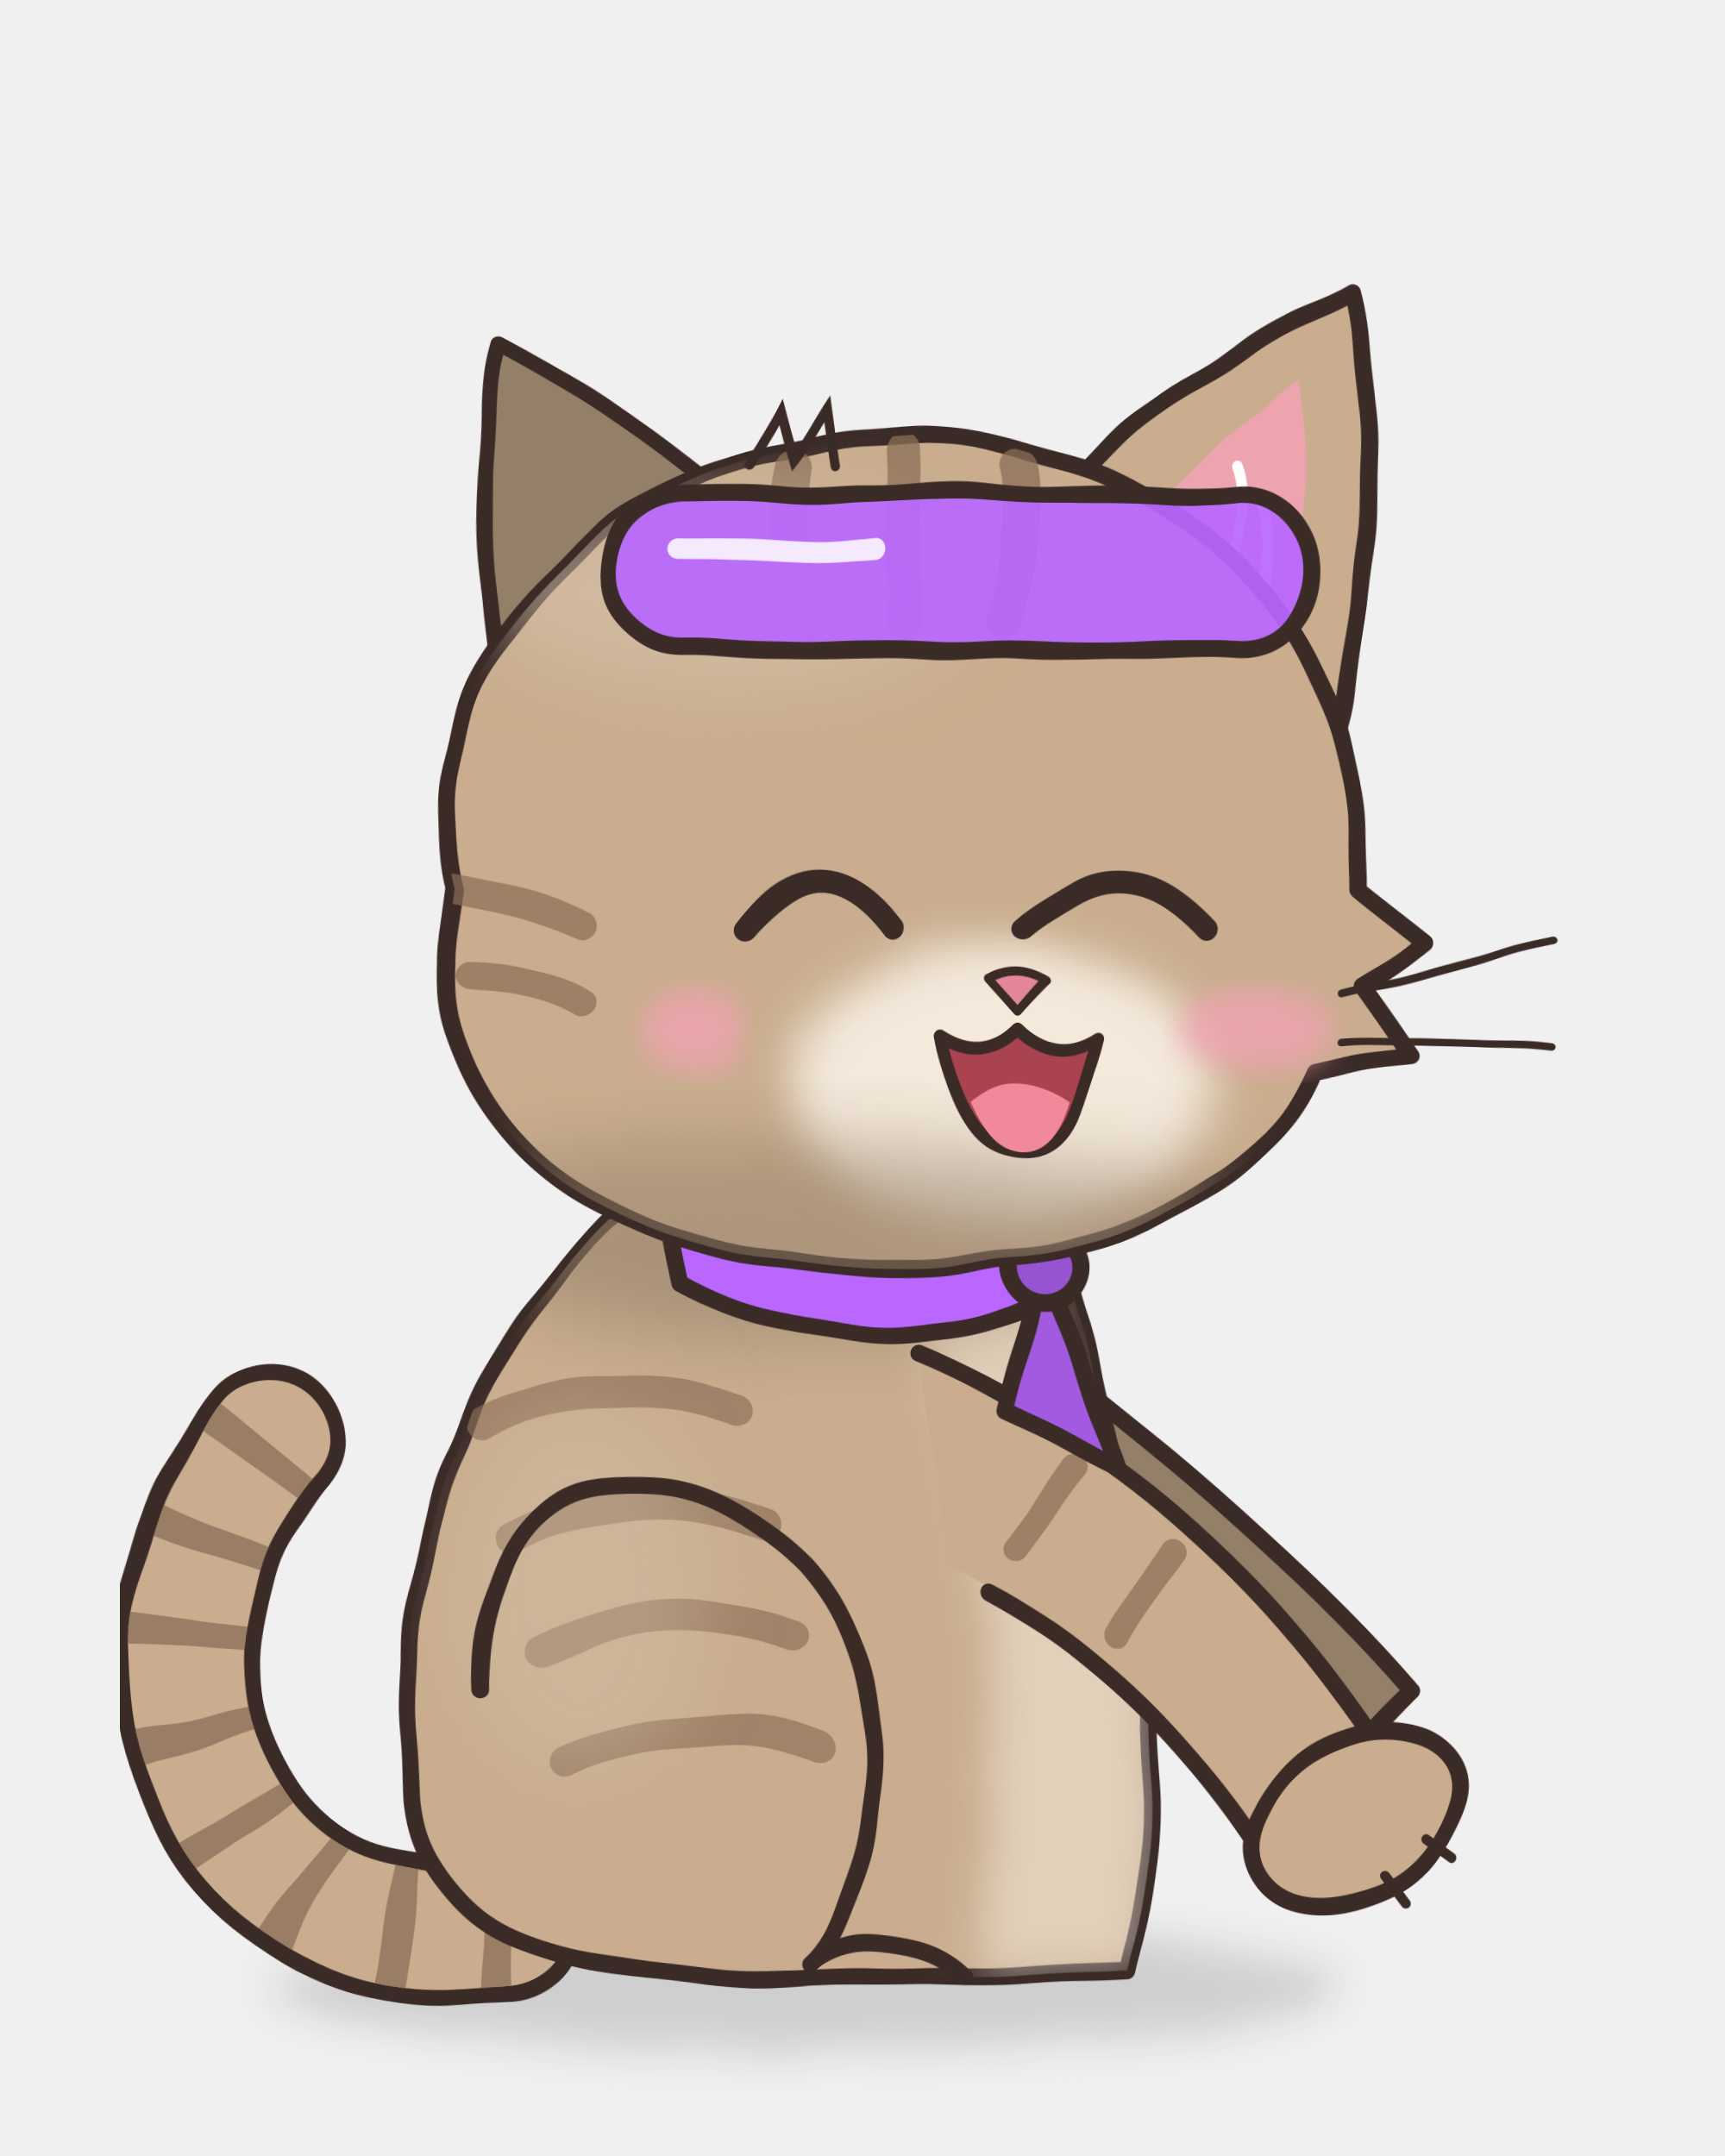
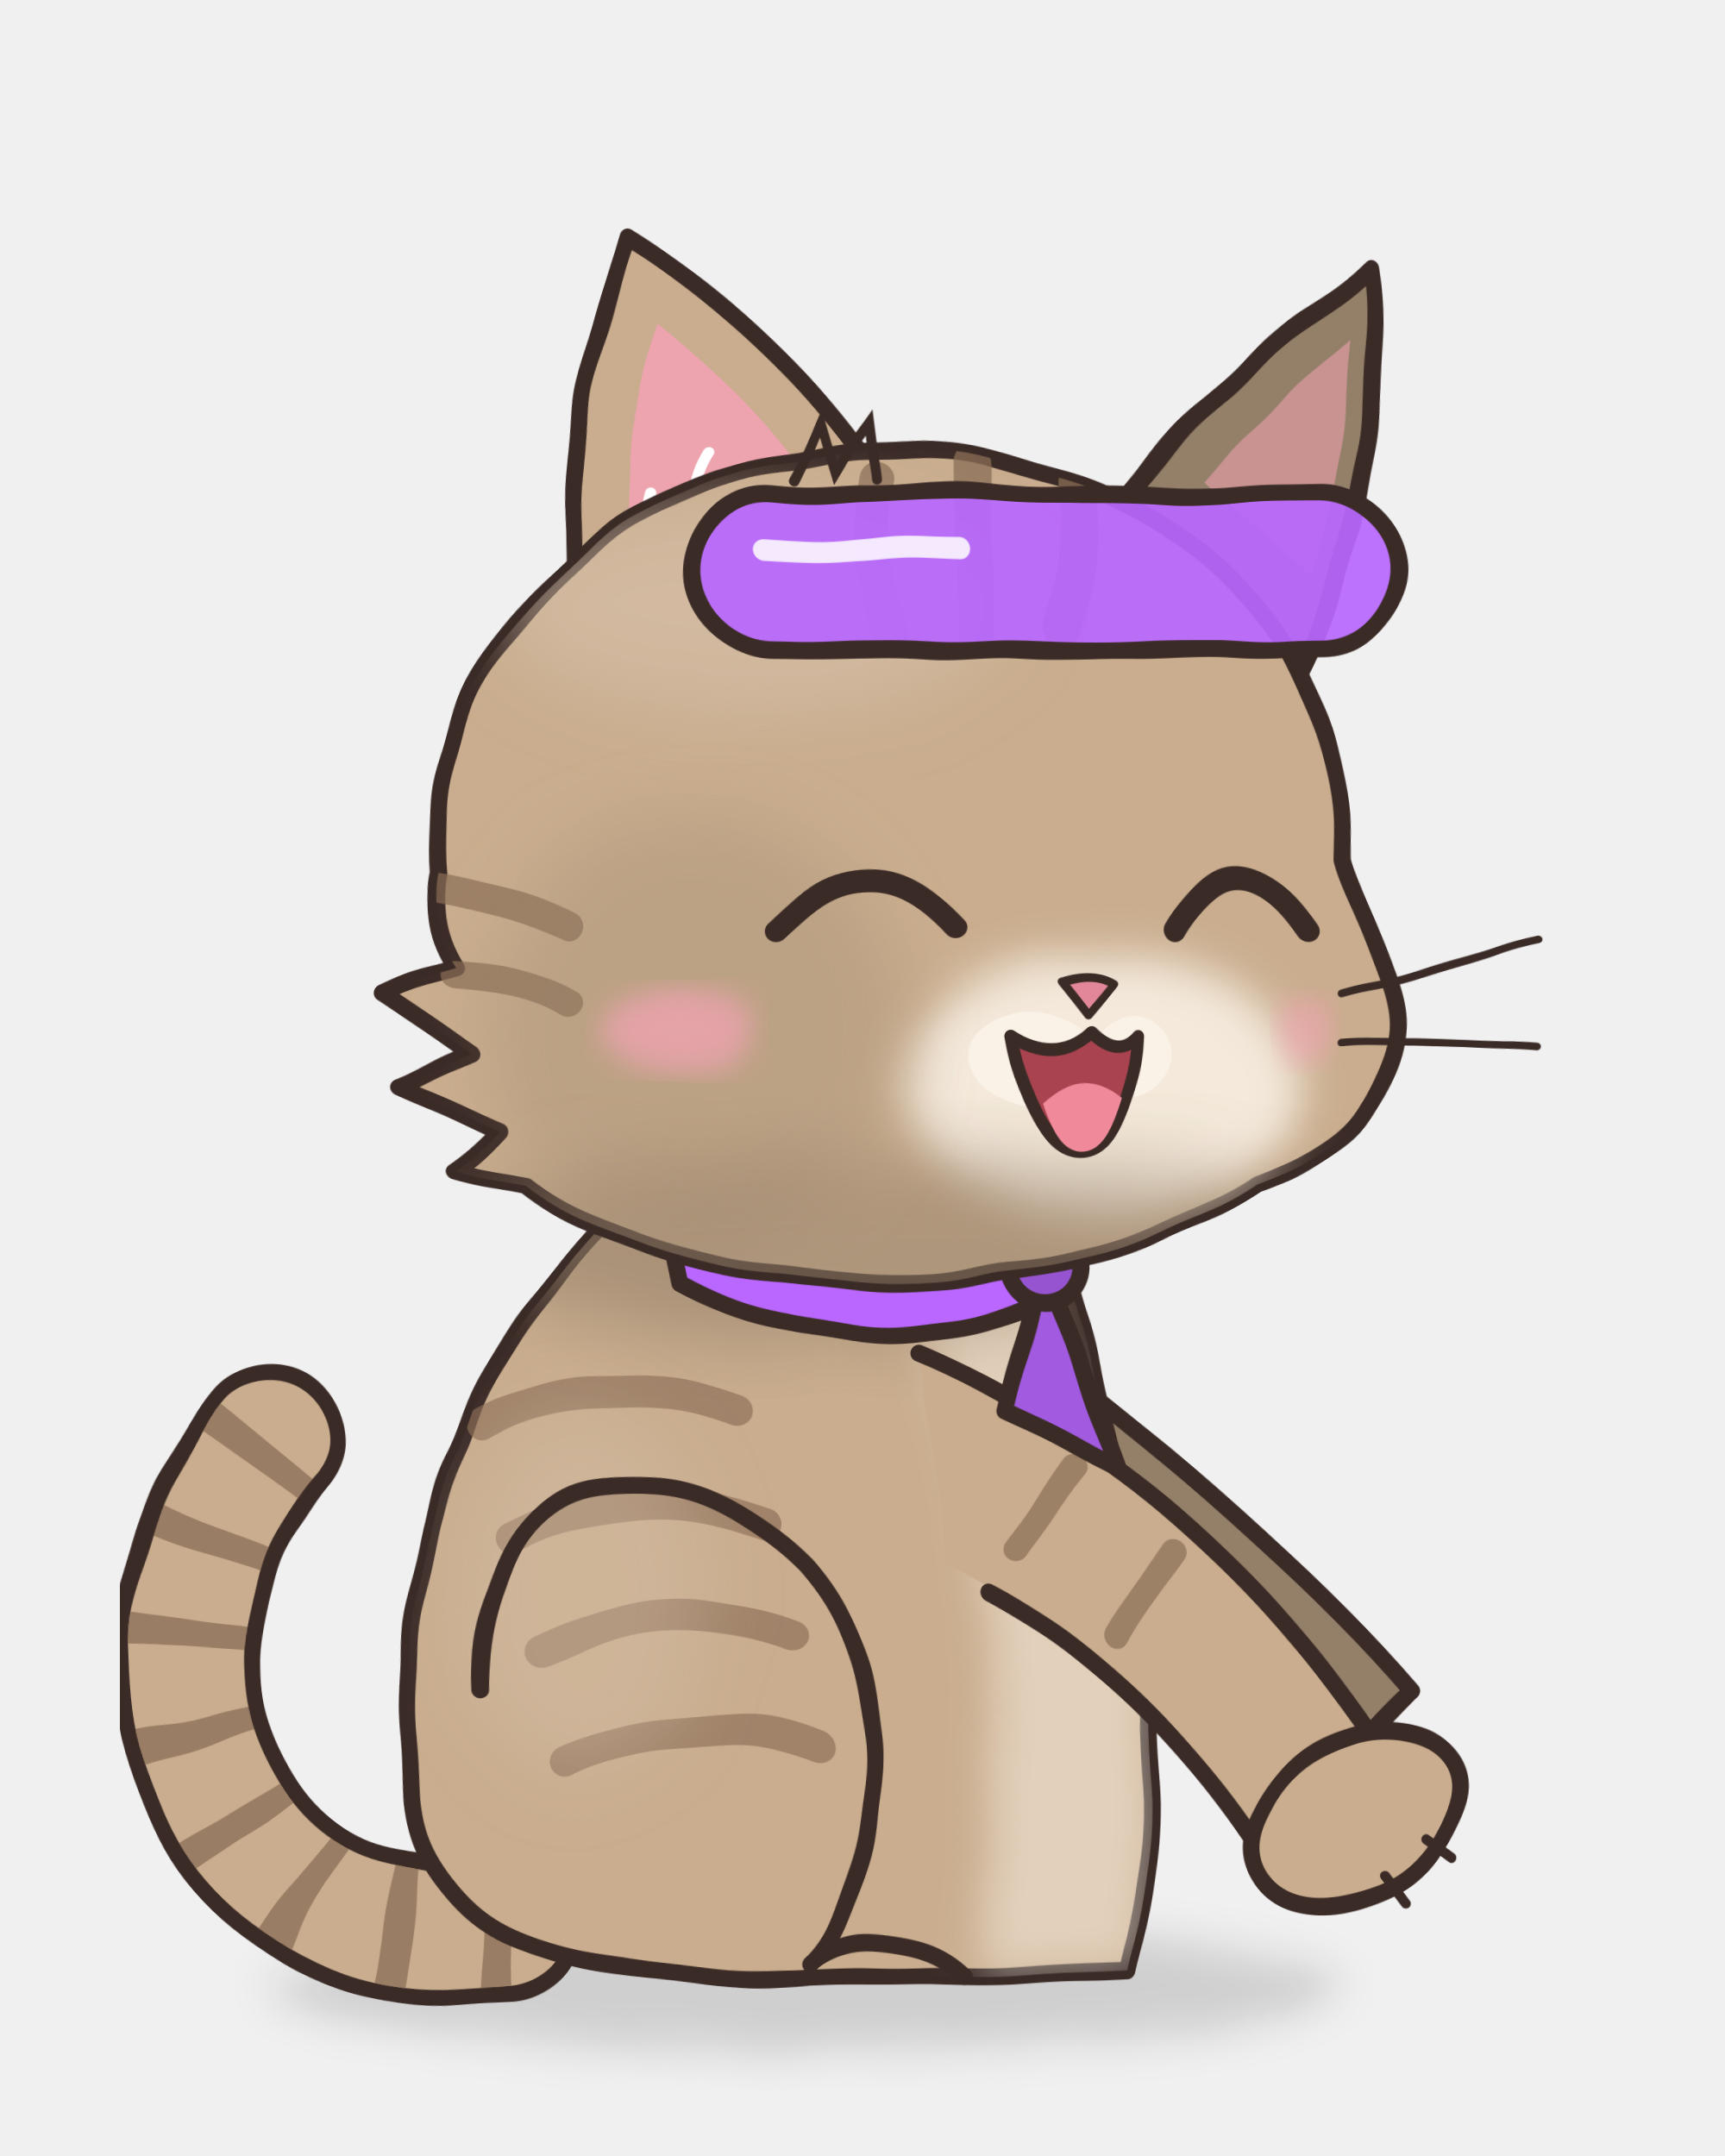
<svg xmlns="http://www.w3.org/2000/svg" viewBox="-104 -252 208 260">
  <defs>
    <filter id="ink" x="-5%" y="-5%" width="110%" height="110%">
      <feTurbulence type="fractalNoise" baseFrequency=".05" numOctaves="2" seed="3" result="n" />
      <feDisplacementMap in="SourceGraphic" in2="n" scale="2.2" />
    </filter>
    <filter id="pencil">
      <feTurbulence type="fractalNoise" baseFrequency="1.1 .35" numOctaves="2" seed="5" />
      <feColorMatrix values="0 0 0 0 .25  0 0 0 0 .2  0 0 0 0 .18  0 0 0 .22 -.02" />
      <feComposite in2="SourceGraphic" operator="in" />
    </filter>
    <filter id="blur1">
      <feGaussianBlur stdDeviation="1" />
    </filter>
    <filter id="blur2">
      <feGaussianBlur stdDeviation="2" />
    </filter>
    <filter id="blur3" x="-30%" y="-30%" width="160%" height="160%">
      <feGaussianBlur stdDeviation="3" />
    </filter>
    <filter id="blur4" x="-30%" y="-30%" width="160%" height="160%">
      <feGaussianBlur stdDeviation="5" />
    </filter>
  </defs>
  <g transform="translate(0 -150) scale(.85) translate(-120 -94)">
    <defs>
      <clipPath id="hscyberpunkwhitehappy">
-         <path d="M62 100 C56 62 88 36 126 36 C164 36 192 62 190 100 L200 108 L191 114 L198 124 L184 126 C174 146 150 154 124 154 C98 154 74 146 64 126 C60 118 60 108 62 100 Z" />
+         <path d="M60 98 C58 60 90 38 124 38 C160 38 188 60 188 96 C190 104 196 112 196 120 C196 130 188 138 176 142 C164 150 144 156 124 156 C102 156 82 150 72 142 L62 140 L68 134 L54 128 L64 123 L52 115 L62 111 C59 106 59 102 60 98 Z" />
      </clipPath>
      <clipPath id="bscyberpunkwhitehappy">
        <path d="M100 138 C68 150 52 194 56 228 C58 250 80 256 112 254 L158 254 C164 232 160 196 150 158 Z" />
      </clipPath>
    </defs>
    <g filter="url(#ink)">
      <ellipse cx="112" cy="256" rx="76" ry="9" fill="#000" opacity=".14" filter="url(#blur3)" />
      <path d="M70 248 C22 252 14 204 36 178" stroke="#3b2b27" stroke-width="21" fill="none" stroke-linecap="round" />
      <path d="M70 248 C22 252 14 204 36 178" stroke="#c9ad8e" stroke-width="16.5" fill="none" stroke-linecap="round" />
      <path d="M70 248 C22 252 14 204 36 178" stroke="#8a6d55" stroke-width="16.5" fill="none" stroke-dasharray="4 10" opacity=".75" />
      <path d="M150 170 C168 184 186 200 198 214 L186 226 C174 214 158 200 146 192 Z" stroke="#3b2b27" stroke-width="2.4" stroke-linejoin="round" stroke-linecap="round" fill="#948069" />
      <path d="M100 138 C68 150 52 194 56 228 C58 250 80 256 112 254 L158 254 C164 232 160 196 150 158 Z" stroke="#3b2b27" stroke-width="2.4" stroke-linejoin="round" stroke-linecap="round" fill="#c9ad8e" />
      <g clip-path="url(#bscyberpunkwhitehappy)">
        <path d="M126 140 C150 150 166 200 160 254 L136 254 C142 210 136 170 120 146Z" fill="#fbf3e8" opacity=".5" filter="url(#blur3)" />
        <path d="M66 176 q18 -8 36 -2" stroke="#8a6d55" stroke-width="4.5" fill="none" stroke-linecap="round" opacity=".65" />
        <path d="M70 192 q18 -8 36 -2" stroke="#8a6d55" stroke-width="4.5" fill="none" stroke-linecap="round" opacity=".65" />
        <path d="M74 208 q18 -8 36 -2" stroke="#8a6d55" stroke-width="4.5" fill="none" stroke-linecap="round" opacity=".65" />
        <path d="M78 224 q18 -8 36 -2" stroke="#8a6d55" stroke-width="4.5" fill="none" stroke-linecap="round" opacity=".65" />
        <ellipse cx="110" cy="150" rx="44" ry="14" fill="#948069" opacity=".6" filter="url(#blur4)" />
        <ellipse cx="80" cy="200" rx="18" ry="26" fill="#d8c3ad" opacity=".35" filter="url(#blur4)" />
      </g>
      <path d="M66 214 C64 182 92 176 112 196 C126 212 124 240 112 252" fill="none" stroke="#3b2b27" stroke-width="2.4" stroke-linejoin="round" stroke-linecap="round" />
      <path d="M112 252 C116 248 128 248 134 254" fill="none" stroke="#3b2b27" stroke-width="2.4" stroke-linejoin="round" stroke-linecap="round" />
      <path d="M128 166 C152 176 176 196 192 220 L176 236 C164 218 148 204 132 196 Z" fill="#c9ad8e" />
      <path d="M128 166 C152 176 176 196 192 220" fill="none" stroke="#3b2b27" stroke-width="2.4" stroke-linejoin="round" stroke-linecap="round" />
      <path d="M176 236 C164 218 150 206 138 200" fill="none" stroke="#3b2b27" stroke-width="2.4" stroke-linejoin="round" stroke-linecap="round" />
      <path d="M150 182 l-8 12 M164 194 l-8 12" stroke="#8a6d55" stroke-width="3.5" stroke-linecap="round" opacity=".7" />
      <ellipse cx="190" cy="232" rx="16" ry="11" stroke="#3b2b27" stroke-width="2.4" stroke-linejoin="round" stroke-linecap="round" fill="#c9ad8e" transform="rotate(-30 190 232)" />
      <path d="M194 240 l3 4 M200 235 l4 3" stroke="#3b2b27" stroke-width="1.4" fill="none" stroke-linecap="round" />
      <path d="M92 144 Q122 160 150 148 L148 158 Q120 170 94 156 Z" stroke="#3b2b27" stroke-width="2.4" stroke-linejoin="round" stroke-linecap="round" fill="#b967ff" />
      <path d="M146 154 L156 182 L140 174 Z" stroke="#3b2b27" stroke-width="2.4" stroke-linejoin="round" stroke-linecap="round" fill="#a25ae0" />
      <circle cx="146" cy="154" r="5" stroke="#3b2b27" stroke-width="2.4" stroke-linejoin="round" stroke-linecap="round" fill="#9754d1" />
-       <g transform="translate(12 6) scale(.9) translate(6 4)">
-         <path d="M60 82 C54 58 52 34 57 15 C76 25 92 37 103 49 Z" stroke="#3b2b27" stroke-width="2.4" stroke-linejoin="round" stroke-linecap="round" fill="#948069" />
+       <path d="M154 48 C166 34 180 20 192 12 C194 32 190 52 182 70 Z" stroke="#3b2b27" stroke-width="2.4" stroke-linejoin="round" stroke-linecap="round" fill="#948069" />
+       <path d="M168 42 C176 34 184 27 189 22 C189 34 187 46 184 56 Z" fill="#f2a3b3" opacity=".55" />
+       <path d="M80 72 C77 50 79 28 87 8 C103 18 117 32 126 48 Z" stroke="#3b2b27" stroke-width="2.4" stroke-linejoin="round" stroke-linecap="round" fill="#c9ad8e" />
+       <path d="M88 62 C86 46 87 32 91 20 C101 28 109 36 116 48 Z" fill="#f2a3b3" opacity=".9" />
+       <path d="M96 54 q-1 -10 2 -16 M102 56 q0 -9 4 -13 M91 56 q-2 -8 -1 -12" stroke="#fff" stroke-width="1.6" fill="none" stroke-linecap="round" />
+       <path d="M60 98 C58 60 90 38 124 38 C160 38 188 60 188 96 C190 104 196 112 196 120 C196 130 188 138 176 142 C164 150 144 156 124 156 C102 156 82 150 72 142 L62 140 L68 134 L54 128 L64 123 L52 115 L62 111 C59 106 59 102 60 98 Z" stroke="#3b2b27" stroke-width="2.4" stroke-linejoin="round" stroke-linecap="round" fill="#c9ad8e" />
+       <g clip-path="url(#hscyberpunkwhitehappy)">
+         <path d="M122 42 q-2 10 2 22 M136 40 v24 M150 42 q2 10 -2 21" stroke="#8a6d55" stroke-width="5" fill="none" stroke-linecap="round" opacity=".75" />
+         <path d="M60 100 q10 1 18 5 M62 112 q10 0 16 4" stroke="#8a6d55" stroke-width="4" fill="none" stroke-linecap="round" opacity=".7" />
+         <ellipse cx="154.031" cy="128" rx="28" ry="19" fill="#fbf3e8" opacity=".85" filter="url(#blur3)" />
+         <ellipse cx="104" cy="60" rx="36" ry="15" fill="#d8c3ad" opacity=".55" filter="url(#blur4)" />
+         <ellipse cx="96" cy="120" rx="30" ry="30" fill="#948069" opacity=".25" filter="url(#blur4)" />
+         <ellipse cx="124" cy="152" rx="70" ry="14" fill="#948069" opacity=".5" filter="url(#blur4)" />
      </g>
-       <g transform="translate(6 0)">
-         <path d="M 180 82 C 186 58 188 34 183 15 C 164 25 148 37 137 49 Z" stroke="#3b2b27" stroke-width="2.4" stroke-linejoin="round" stroke-linecap="round" fill="#c9ad8e" />
-         <path d="M 173 72 C 177 54 178 40 176 28 C 165 36 156 44 148 52 Z" fill="#f2a3b3" opacity=".9" />
-         <path d="M166 56 q3 -10 1 -16 M171 58 q2 -9 -1 -14" stroke="#fff" stroke-width="1.6" fill="none" stroke-linecap="round" />
-       </g>
-       <path d="M62 100 C56 62 88 36 126 36 C164 36 192 62 190 100 L200 108 L191 114 L198 124 L184 126 C174 146 150 154 124 154 C98 154 74 146 64 126 C60 118 60 108 62 100 Z" stroke="#3b2b27" stroke-width="2.4" stroke-linejoin="round" stroke-linecap="round" fill="#c9ad8e" />
-       <g clip-path="url(#hscyberpunkwhitehappy)">
-         <path d="M110 40 q-2 10 2 22 M126 38 v24 M142 40 q2 10 -2 22" stroke="#8a6d55" stroke-width="5" fill="none" stroke-linecap="round" opacity=".75" />
-         <path d="M62 100 q10 1 18 5 M64 112 q10 0 16 4" stroke="#8a6d55" stroke-width="4" fill="none" stroke-linecap="round" opacity=".7" />
-         <ellipse cx="140" cy="128" rx="30" ry="20" fill="#fbf3e8" opacity=".85" filter="url(#blur3)" />
-         <ellipse cx="100" cy="58" rx="34" ry="14" fill="#d8c3ad" opacity=".55" filter="url(#blur4)" />
-         <ellipse cx="110" cy="150" rx="70" ry="14" fill="#948069" opacity=".5" filter="url(#blur4)" />
-       </g>
-       <path d="M104 40 l4 -8 l2 7 l5 -7 l1 8" stroke="#3b2b27" stroke-width="1.4" fill="none" stroke-linecap="round" />
-       <path d="M103.34 106 Q114 92 124.66 106" stroke="#3b2b27" fill="none" stroke-linecap="round" stroke-linejoin="round" stroke-width="3.2" />
-       <path d="M143.0 106 Q156 92 169.0 106" stroke="#3b2b27" fill="none" stroke-linecap="round" stroke-linejoin="round" stroke-width="3.2" />
-       <ellipse cx="96" cy="120" rx="7.7" ry="6" fill="#f2a3b3" opacity=".75" filter="url(#blur2)" />
-       <ellipse cx="176" cy="120" rx="11" ry="6" fill="#f2a3b3" opacity=".75" filter="url(#blur2)" />
-       <path d="M138 113 Q142 111 146 113 L142 117.5 Z" fill="#e2879a" stroke="#3b2b27" stroke-width="1.2" stroke-linejoin="round" />
-       <path d="M131 121 Q137 125 142 120 Q147 125 153 121 Q150 137 142 137 Q134 137 131 121 Z" fill="#a8434f" stroke="#3b2b27" stroke-width="1.8" stroke-linejoin="round" />
-       <path d="M135 130 Q142 125 149 130 Q146 137 142 137 Q138 137 135 130 Z" fill="#f08a9a" />
-       <path d="M188 115 q16 -3.2 30 -7.6" stroke="#3b2b27" stroke-width="1.1" fill="none" stroke-linecap="round" />
-       <path d="M188 122 q16 -0.4 30 0.8" stroke="#3b2b27" stroke-width="1.1" fill="none" stroke-linecap="round" />
-       <g transform="translate(14 0)">
+       <path d="M110 42 l4 -8 l2 7 l5 -7 l1 8" stroke="#3b2b27" stroke-width="1.4" fill="none" stroke-linecap="round" />
+       <path d="M107.65 106 Q120.65 92 133.65 106" stroke="#3b2b27" fill="none" stroke-linecap="round" stroke-linejoin="round" stroke-width="3.2" />
+       <path d="M164.329 106 Q173.737 92 183.146 106" stroke="#3b2b27" fill="none" stroke-linecap="round" stroke-linejoin="round" stroke-width="3.2" />
+       <ellipse cx="93.954" cy="120" rx="11" ry="6" fill="#f2a3b3" opacity=".75" filter="url(#blur2)" />
+       <ellipse cx="182.868" cy="120" rx="4" ry="5" fill="#f2a3b3" opacity=".6" filter="url(#blur2)" />
+       <ellipse cx="144.031" cy="124" rx="9" ry="6.5" fill="#fbf3e8" opacity=".9" />
+       <ellipse cx="158.031" cy="124" rx="6" ry="6" fill="#fbf3e8" opacity=".9" />
+       <path d="M148.031 113 Q152.031 111 155.031 113 L151.531 117.5 Z" fill="#e2879a" stroke="#3b2b27" stroke-width="1.2" stroke-linejoin="round" />
+       <path d="M141.031 121 Q147.031 125 152.031 120 Q156.031 124 159.031 121 Q158.031 137 151.031 137 Q144.031 137 141.031 121 Z" fill="#a8434f" stroke="#3b2b27" stroke-width="1.8" stroke-linejoin="round" />
+       <path d="M145.031 130 Q151.031 125 157.031 130 Q155.031 137 151.031 137 Q147.031 137 145.031 130 Z" fill="#f08a9a" />
+       <path d="M188 115 q14 -3.2 28 -7.6" stroke="#3b2b27" stroke-width="1.1" fill="none" stroke-linecap="round" />
+       <path d="M188 122 q14 -0.4 28 0.8" stroke="#3b2b27" stroke-width="1.1" fill="none" stroke-linecap="round" />
+       <g transform="translate(26 0)">
        <rect x="70" y="44" width="100" height="22" rx="11" stroke="#3b2b27" stroke-width="2.4" stroke-linejoin="round" stroke-linecap="round" fill="#b967ff" fill-opacity=".92" />
        <path d="M80 52 H108" stroke="#fff" stroke-width="3" stroke-linecap="round" opacity=".85" />
      </g>
    </g>
  </g>
</svg>
